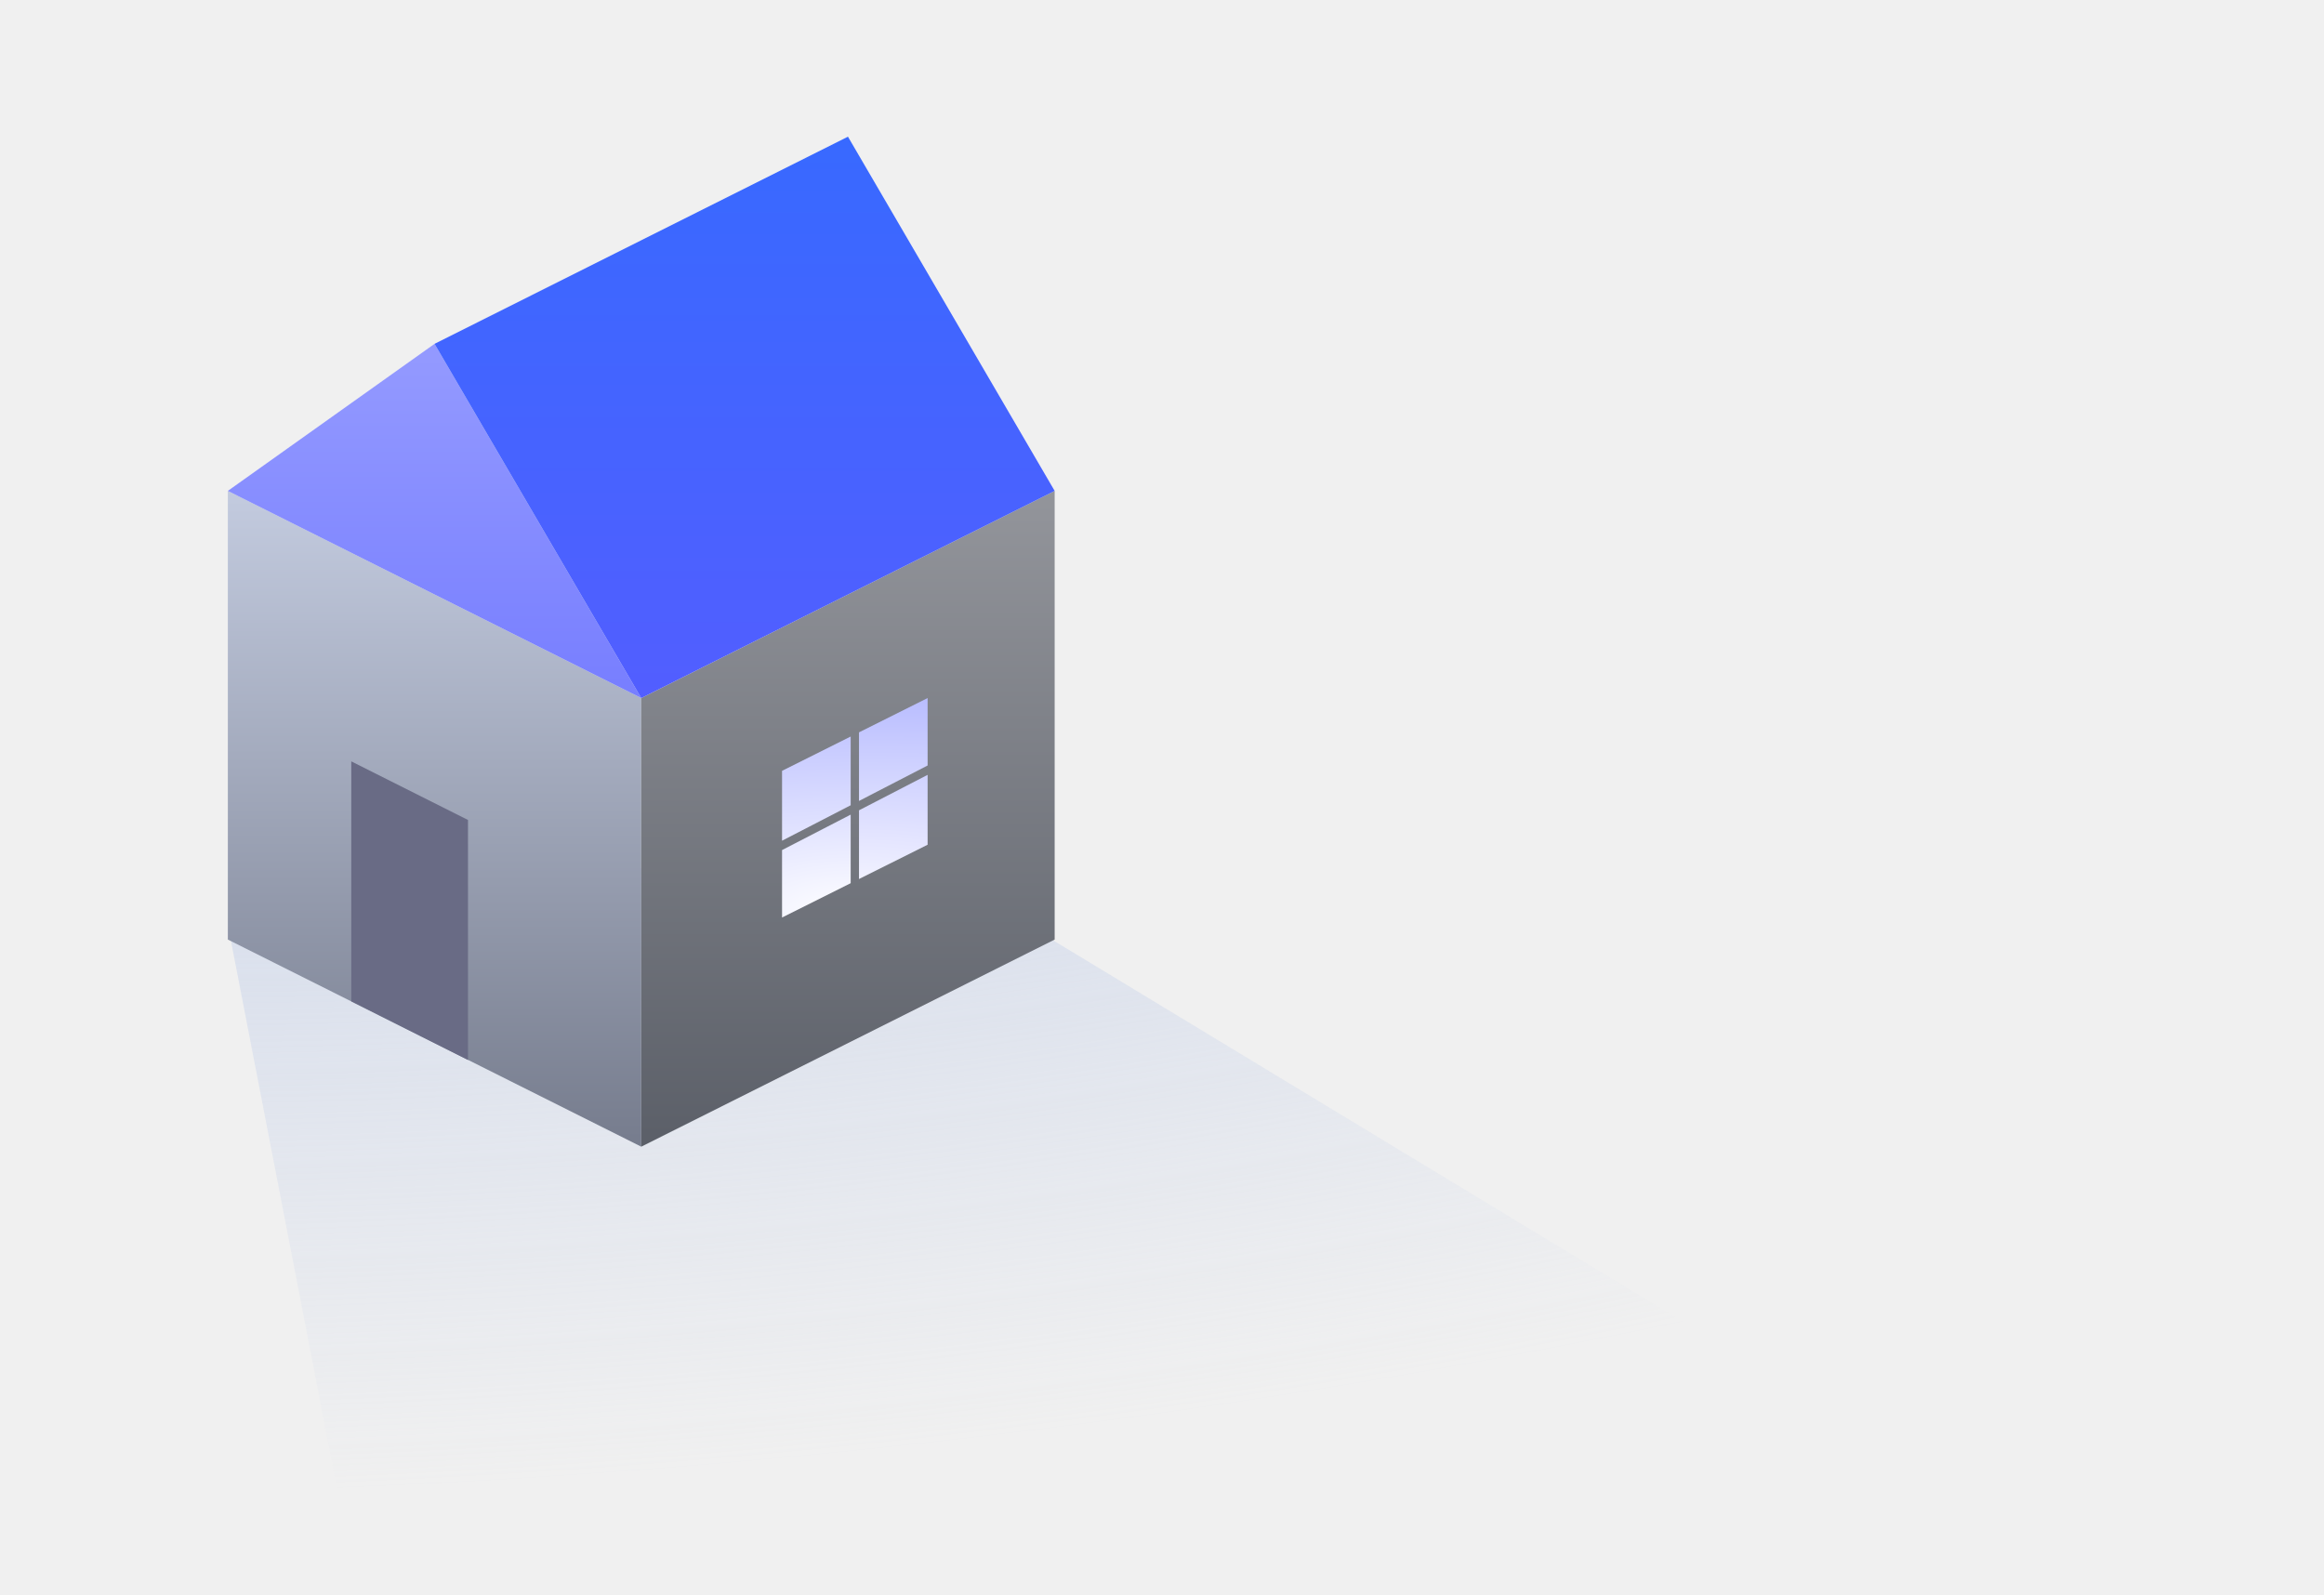
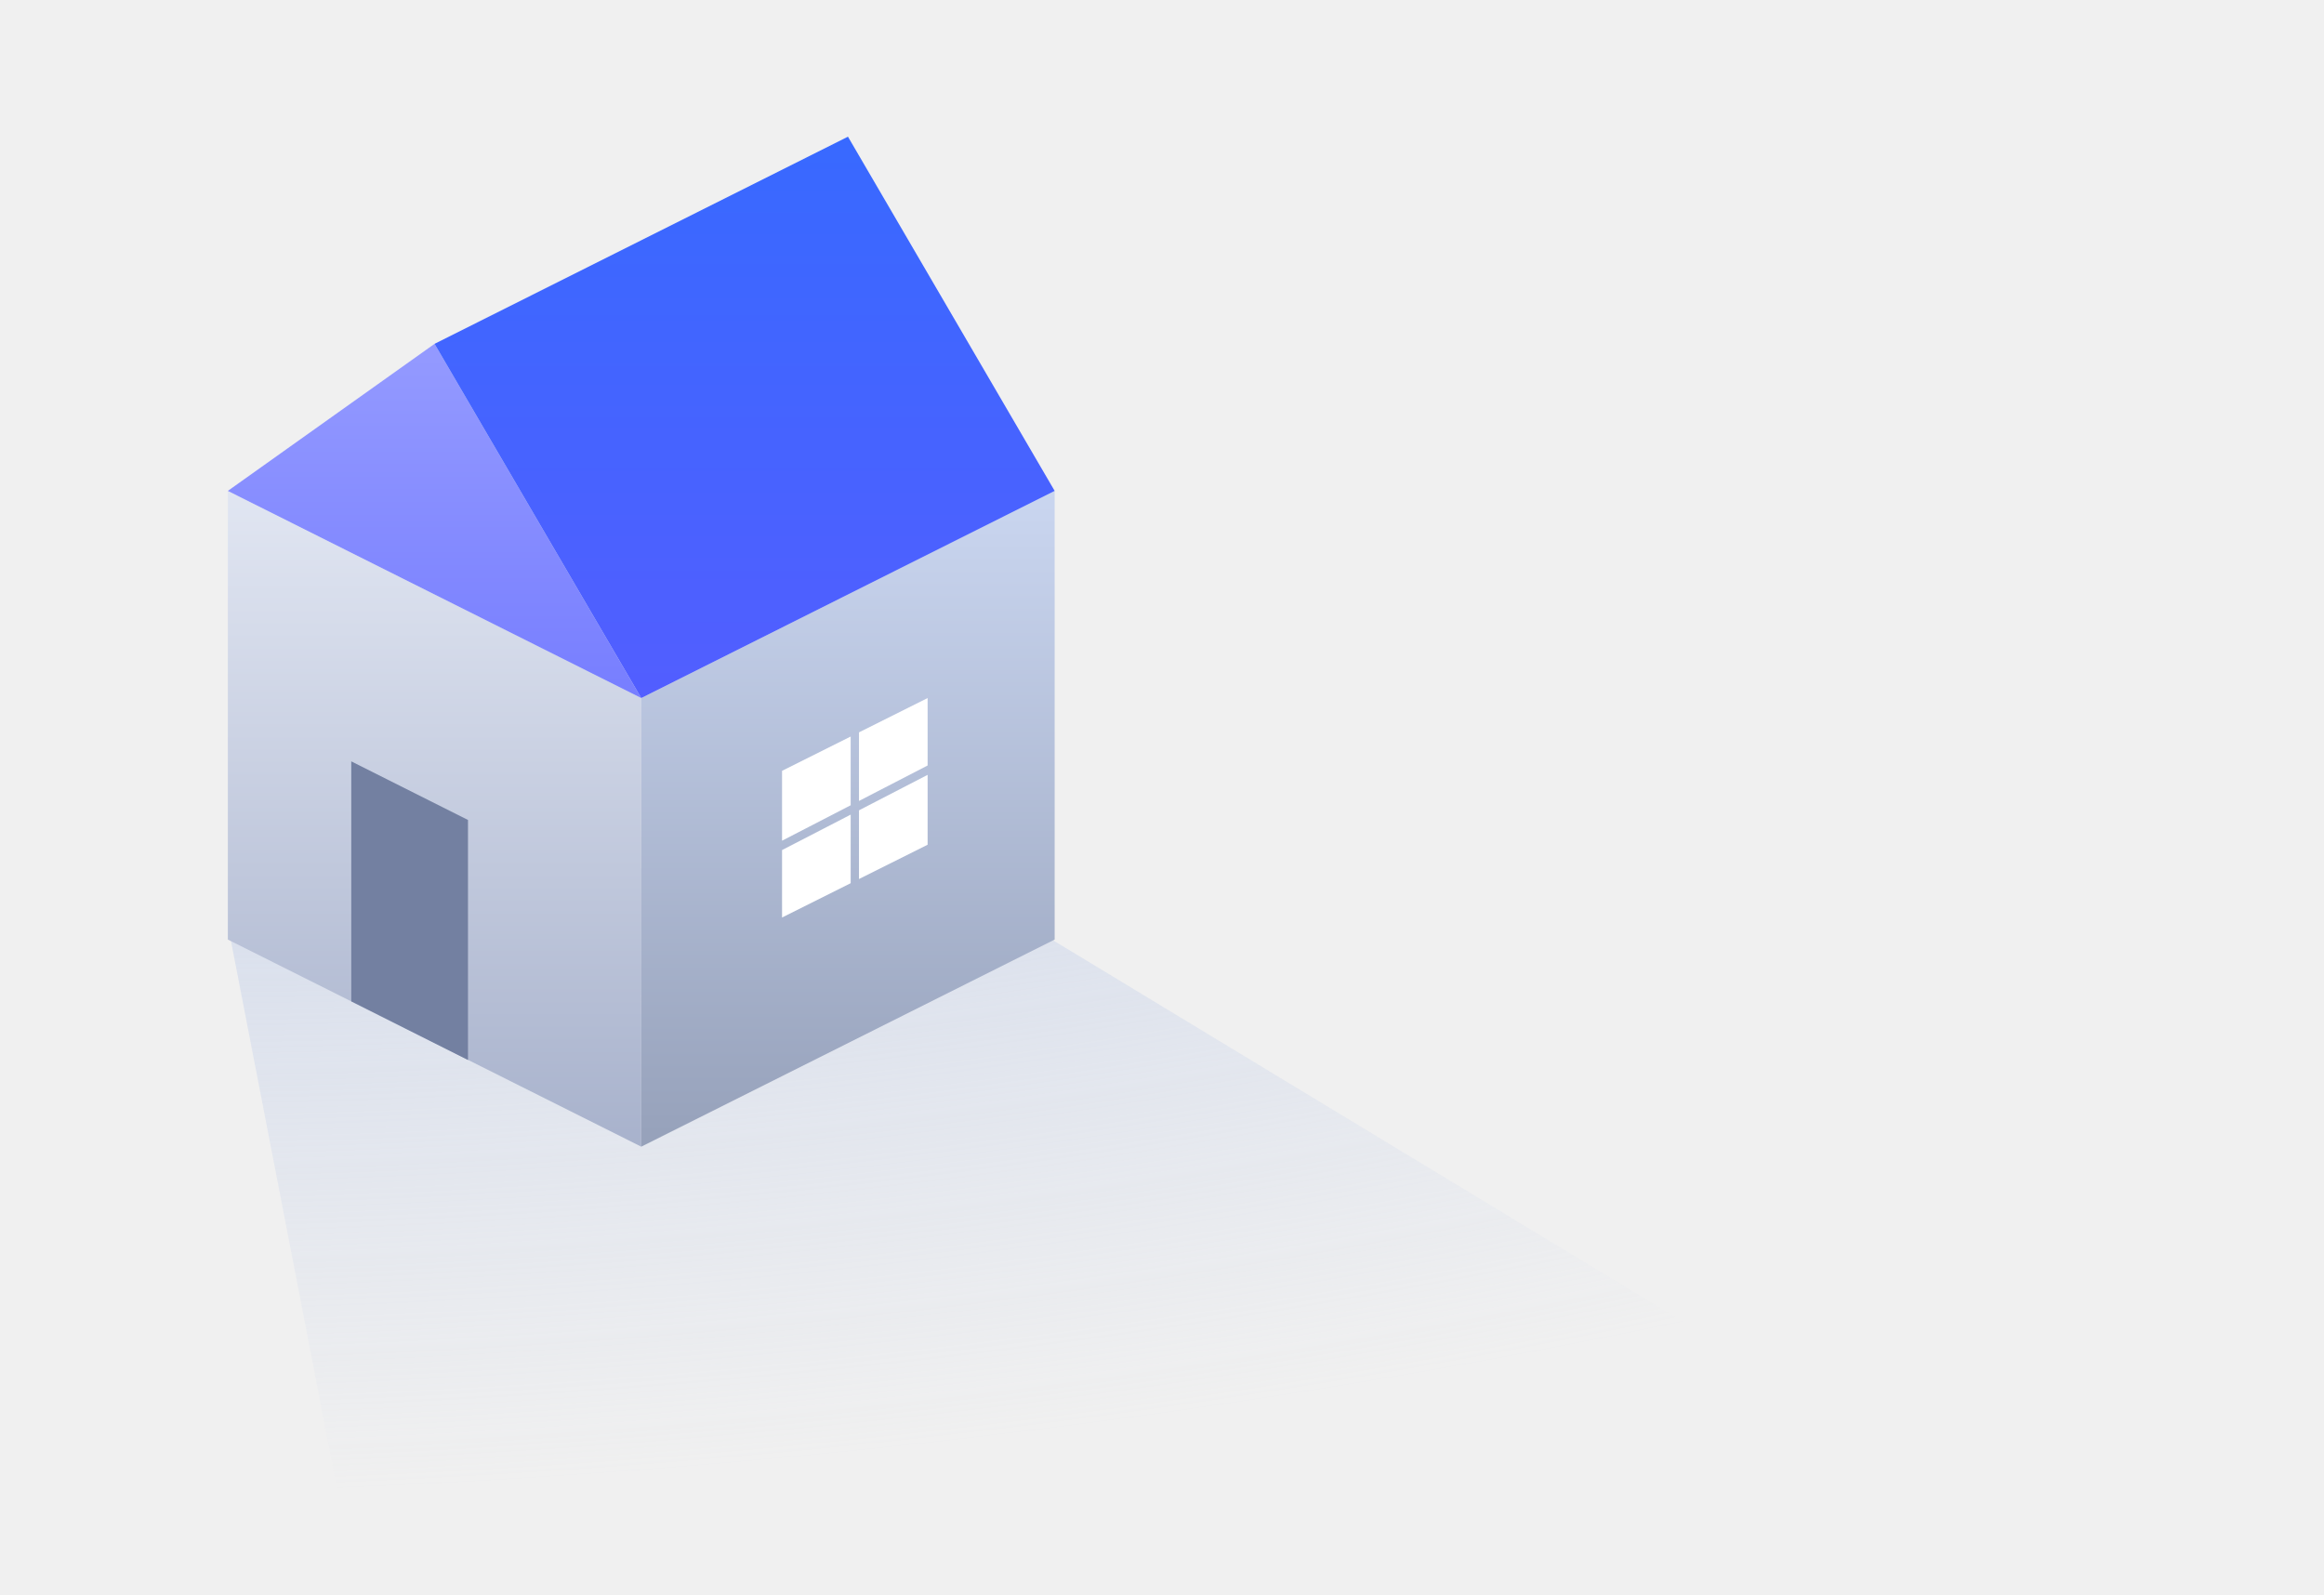
<svg xmlns="http://www.w3.org/2000/svg" width="102" height="70" viewBox="0 0 102 70" fill="none">
-   <path d="M46.144 41.229L44.561 35.292L10.123 41.229L15.5 69H92L46.144 41.229Z" fill="url(#paint0_radial_887_1897)" />
-   <path d="M28.144 50.333L10 41.242V21.548L28.144 30.641V50.333Z" fill="url(#paint1_linear_887_1897)" />
-   <path d="M28.144 50.333L46.289 41.242V21.548L28.144 30.641V50.333Z" fill="url(#paint2_linear_887_1897)" />
-   <path d="M10 21.548L28.144 30.641L19.072 15.093L10 21.548Z" fill="url(#paint3_linear_887_1897)" />
-   <path d="M37.217 6L19.072 15.093L28.144 30.641L46.289 21.548L37.217 6Z" fill="url(#paint4_linear_887_1897)" />
-   <path d="M20.54 46.529L15.417 43.955V33.42L20.54 35.993V46.529Z" fill="#696B85" />
-   <path d="M37.336 35.347V32.33L34.324 33.836V36.903L37.336 35.347Z" fill="url(#paint5_radial_887_1897)" />
-   <path d="M37.701 35.158L40.713 33.601V30.641L37.701 32.147V35.158Z" fill="url(#paint6_radial_887_1897)" />
-   <path d="M37.336 35.758L34.324 37.314V40.274L37.336 38.768V35.758Z" fill="url(#paint7_radial_887_1897)" />
-   <path d="M37.701 35.569V38.585L40.713 37.079V34.012L37.701 35.569Z" fill="url(#paint8_radial_887_1897)" />
+   <path d="M46.144 41.229L44.561 35.292L10.123 41.229L15.5 69H92L46.144 41.229Z" fill="url(#paint0_radial_888_2482)" />
+   <path d="M28.144 50.333L10 41.242V21.548L28.144 30.641V50.333Z" fill="url(#paint1_linear_888_2482)" />
+   <path d="M28.144 50.333L46.289 41.242V21.548L28.144 30.641V50.333Z" fill="url(#paint2_linear_888_2482)" />
+   <path d="M10 21.548L28.144 30.641L19.072 15.093L10 21.548Z" fill="url(#paint3_linear_888_2482)" />
+   <path d="M37.217 6L19.072 15.093L28.144 30.641L46.289 21.548L37.217 6Z" fill="url(#paint4_linear_888_2482)" />
+   <path d="M20.54 46.529L15.417 43.955V33.42L20.54 35.993V46.529Z" fill="#7380A1" />
+   <path d="M37.336 35.347V32.33L34.324 33.836V36.903L37.336 35.347Z" fill="white" />
+   <path d="M37.701 35.158L40.713 33.601V30.641L37.701 32.147V35.158Z" fill="url(#paint5_radial_888_2482)" />
+   <path d="M37.336 35.758L34.324 37.314V40.274L37.336 38.768V35.758Z" fill="white" />
+   <path d="M37.701 35.569V38.585L40.713 37.079V34.012L37.701 35.569Z" fill="white" />
  <defs>
-     <radialGradient id="paint0_radial_887_1897" cx="0" cy="0" r="1" gradientUnits="userSpaceOnUse" gradientTransform="translate(23 3) rotate(85.8252) scale(68.6822 171.103)">
+     <radialGradient id="paint0_radial_888_2482" cx="0" cy="0" r="1" gradientUnits="userSpaceOnUse" gradientTransform="translate(23 3) rotate(85.8252) scale(68.6822 171.103)">
      <stop stop-color="#B9C8E8" />
      <stop offset="0.9" stop-color="#B9C8E8" stop-opacity="0" />
    </radialGradient>
-     <linearGradient id="paint1_linear_887_1897" x1="19.072" y1="21.548" x2="19.072" y2="50.333" gradientUnits="userSpaceOnUse">
-       <stop stop-color="#C3CBDF" />
-       <stop offset="1" stop-color="#767C8D" />
+     <linearGradient id="paint1_linear_888_2482" x1="19.072" y1="21.548" x2="19.072" y2="50.333" gradientUnits="userSpaceOnUse">
+       <stop stop-color="#E1E6F2" />
+       <stop offset="1" stop-color="#A8B2CC" />
    </linearGradient>
-     <linearGradient id="paint2_linear_887_1897" x1="37.216" y1="21.548" x2="37.216" y2="50.333" gradientUnits="userSpaceOnUse">
-       <stop stop-color="#93959B" />
-       <stop offset="1" stop-color="#5B5F68" />
+     <linearGradient id="paint2_linear_888_2482" x1="37.216" y1="21.548" x2="37.216" y2="50.333" gradientUnits="userSpaceOnUse">
+       <stop stop-color="#CAD6F0" />
+       <stop offset="1" stop-color="#96A1BA" />
    </linearGradient>
-     <linearGradient id="paint3_linear_887_1897" x1="19.072" y1="15.093" x2="19.072" y2="30.641" gradientUnits="userSpaceOnUse">
+     <linearGradient id="paint3_linear_888_2482" x1="19.072" y1="15.093" x2="19.072" y2="30.641" gradientUnits="userSpaceOnUse">
      <stop stop-color="#949AFF" />
      <stop offset="1" stop-color="#777EFF" />
    </linearGradient>
-     <linearGradient id="paint4_linear_887_1897" x1="32.68" y1="6" x2="32.68" y2="30.641" gradientUnits="userSpaceOnUse">
+     <linearGradient id="paint4_linear_888_2482" x1="32.68" y1="6" x2="32.68" y2="30.641" gradientUnits="userSpaceOnUse">
      <stop stop-color="#3869FF" />
      <stop offset="1" stop-color="#525EFF" />
    </linearGradient>
-     <radialGradient id="paint5_radial_887_1897" cx="0" cy="0" r="1" gradientUnits="userSpaceOnUse" gradientTransform="translate(37.832 40.6667) rotate(-90) scale(10 30.8191)">
+     <radialGradient id="paint5_radial_888_2482" cx="0" cy="0" r="1" gradientUnits="userSpaceOnUse" gradientTransform="translate(37.832 40.1667) rotate(-90) scale(9.5 38.6246)">
      <stop stop-color="white" />
-       <stop offset="1" stop-color="#B9BDFF" />
-     </radialGradient>
-     <radialGradient id="paint6_radial_887_1897" cx="0" cy="0" r="1" gradientUnits="userSpaceOnUse" gradientTransform="translate(37.832 40.1667) rotate(-90) scale(9.5 38.6246)">
-       <stop stop-color="white" />
-       <stop offset="1" stop-color="#B9BDFF" />
-     </radialGradient>
-     <radialGradient id="paint7_radial_887_1897" cx="0" cy="0" r="1" gradientUnits="userSpaceOnUse" gradientTransform="translate(37.332 40.1667) rotate(-90) scale(9.5 22.6368)">
-       <stop stop-color="white" />
-       <stop offset="1" stop-color="#B9BDFF" />
-     </radialGradient>
-     <radialGradient id="paint8_radial_887_1897" cx="0" cy="0" r="1" gradientUnits="userSpaceOnUse" gradientTransform="translate(37.332 40.6667) rotate(-90) scale(10 26.5825)">
-       <stop stop-color="white" />
-       <stop offset="0.405" stop-color="#E3E4FF" />
-       <stop offset="1" stop-color="#B9BDFF" />
+       <stop offset="1" stop-color="white" />
    </radialGradient>
  </defs>
</svg>
